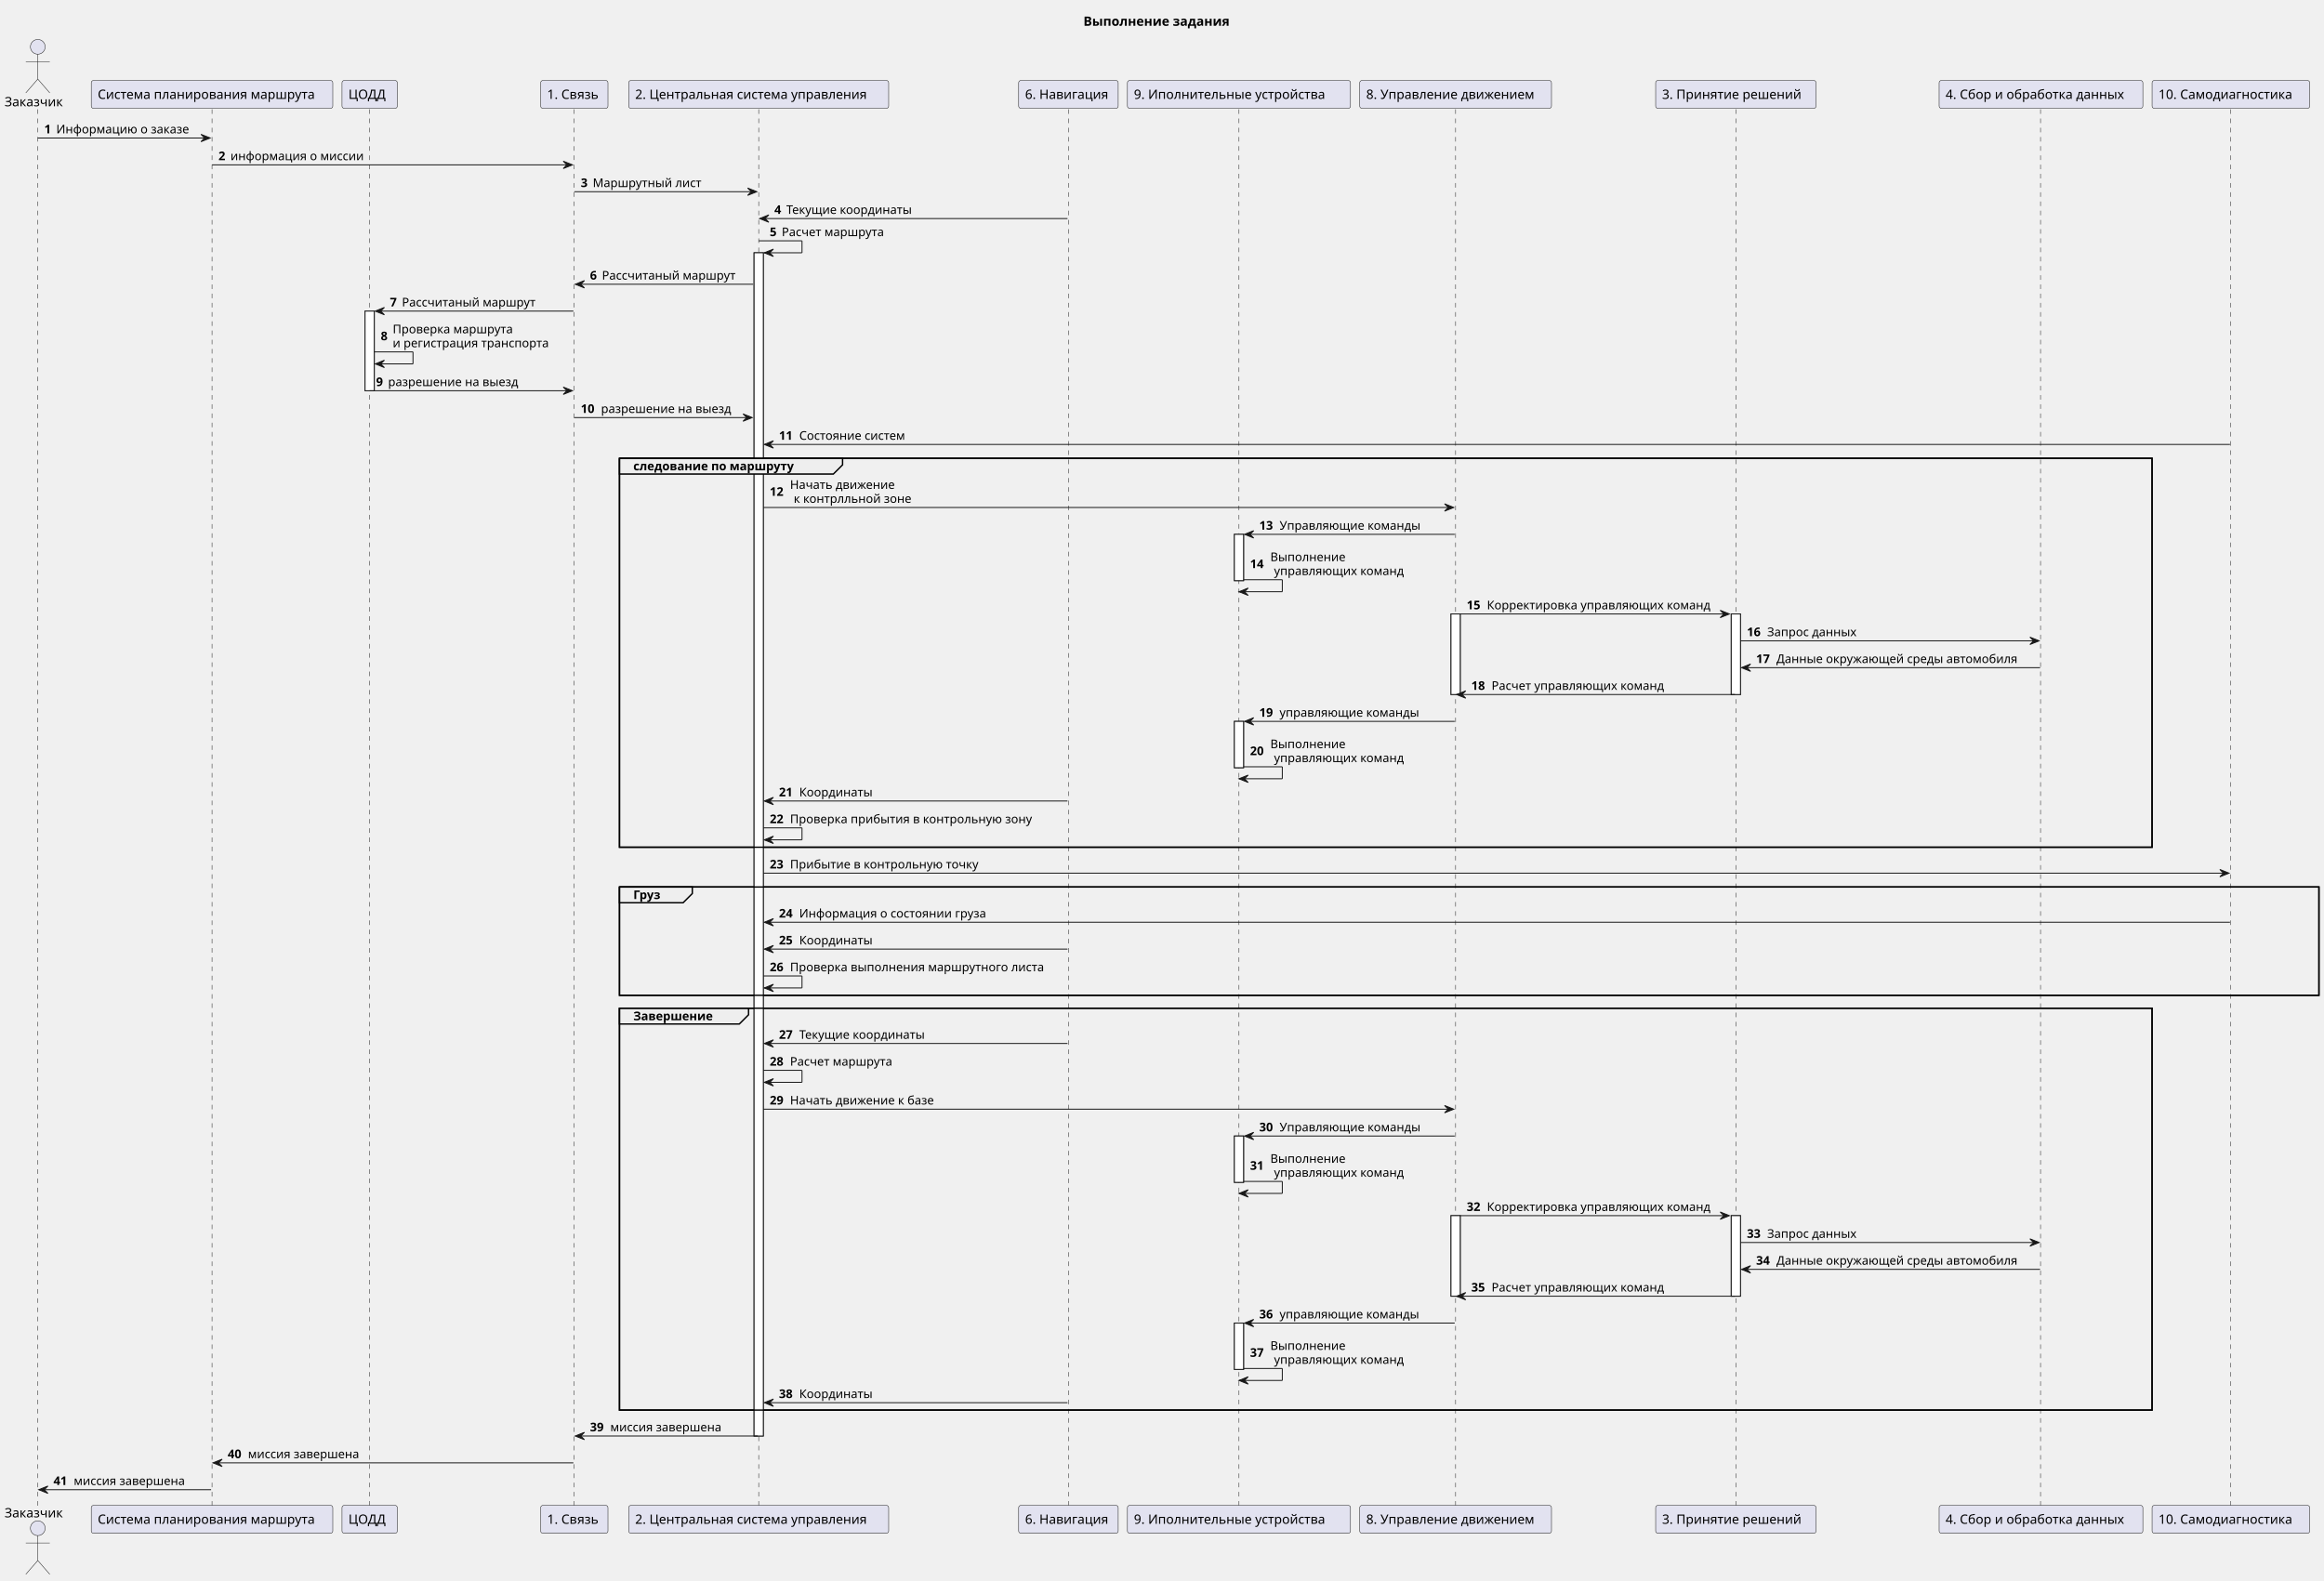
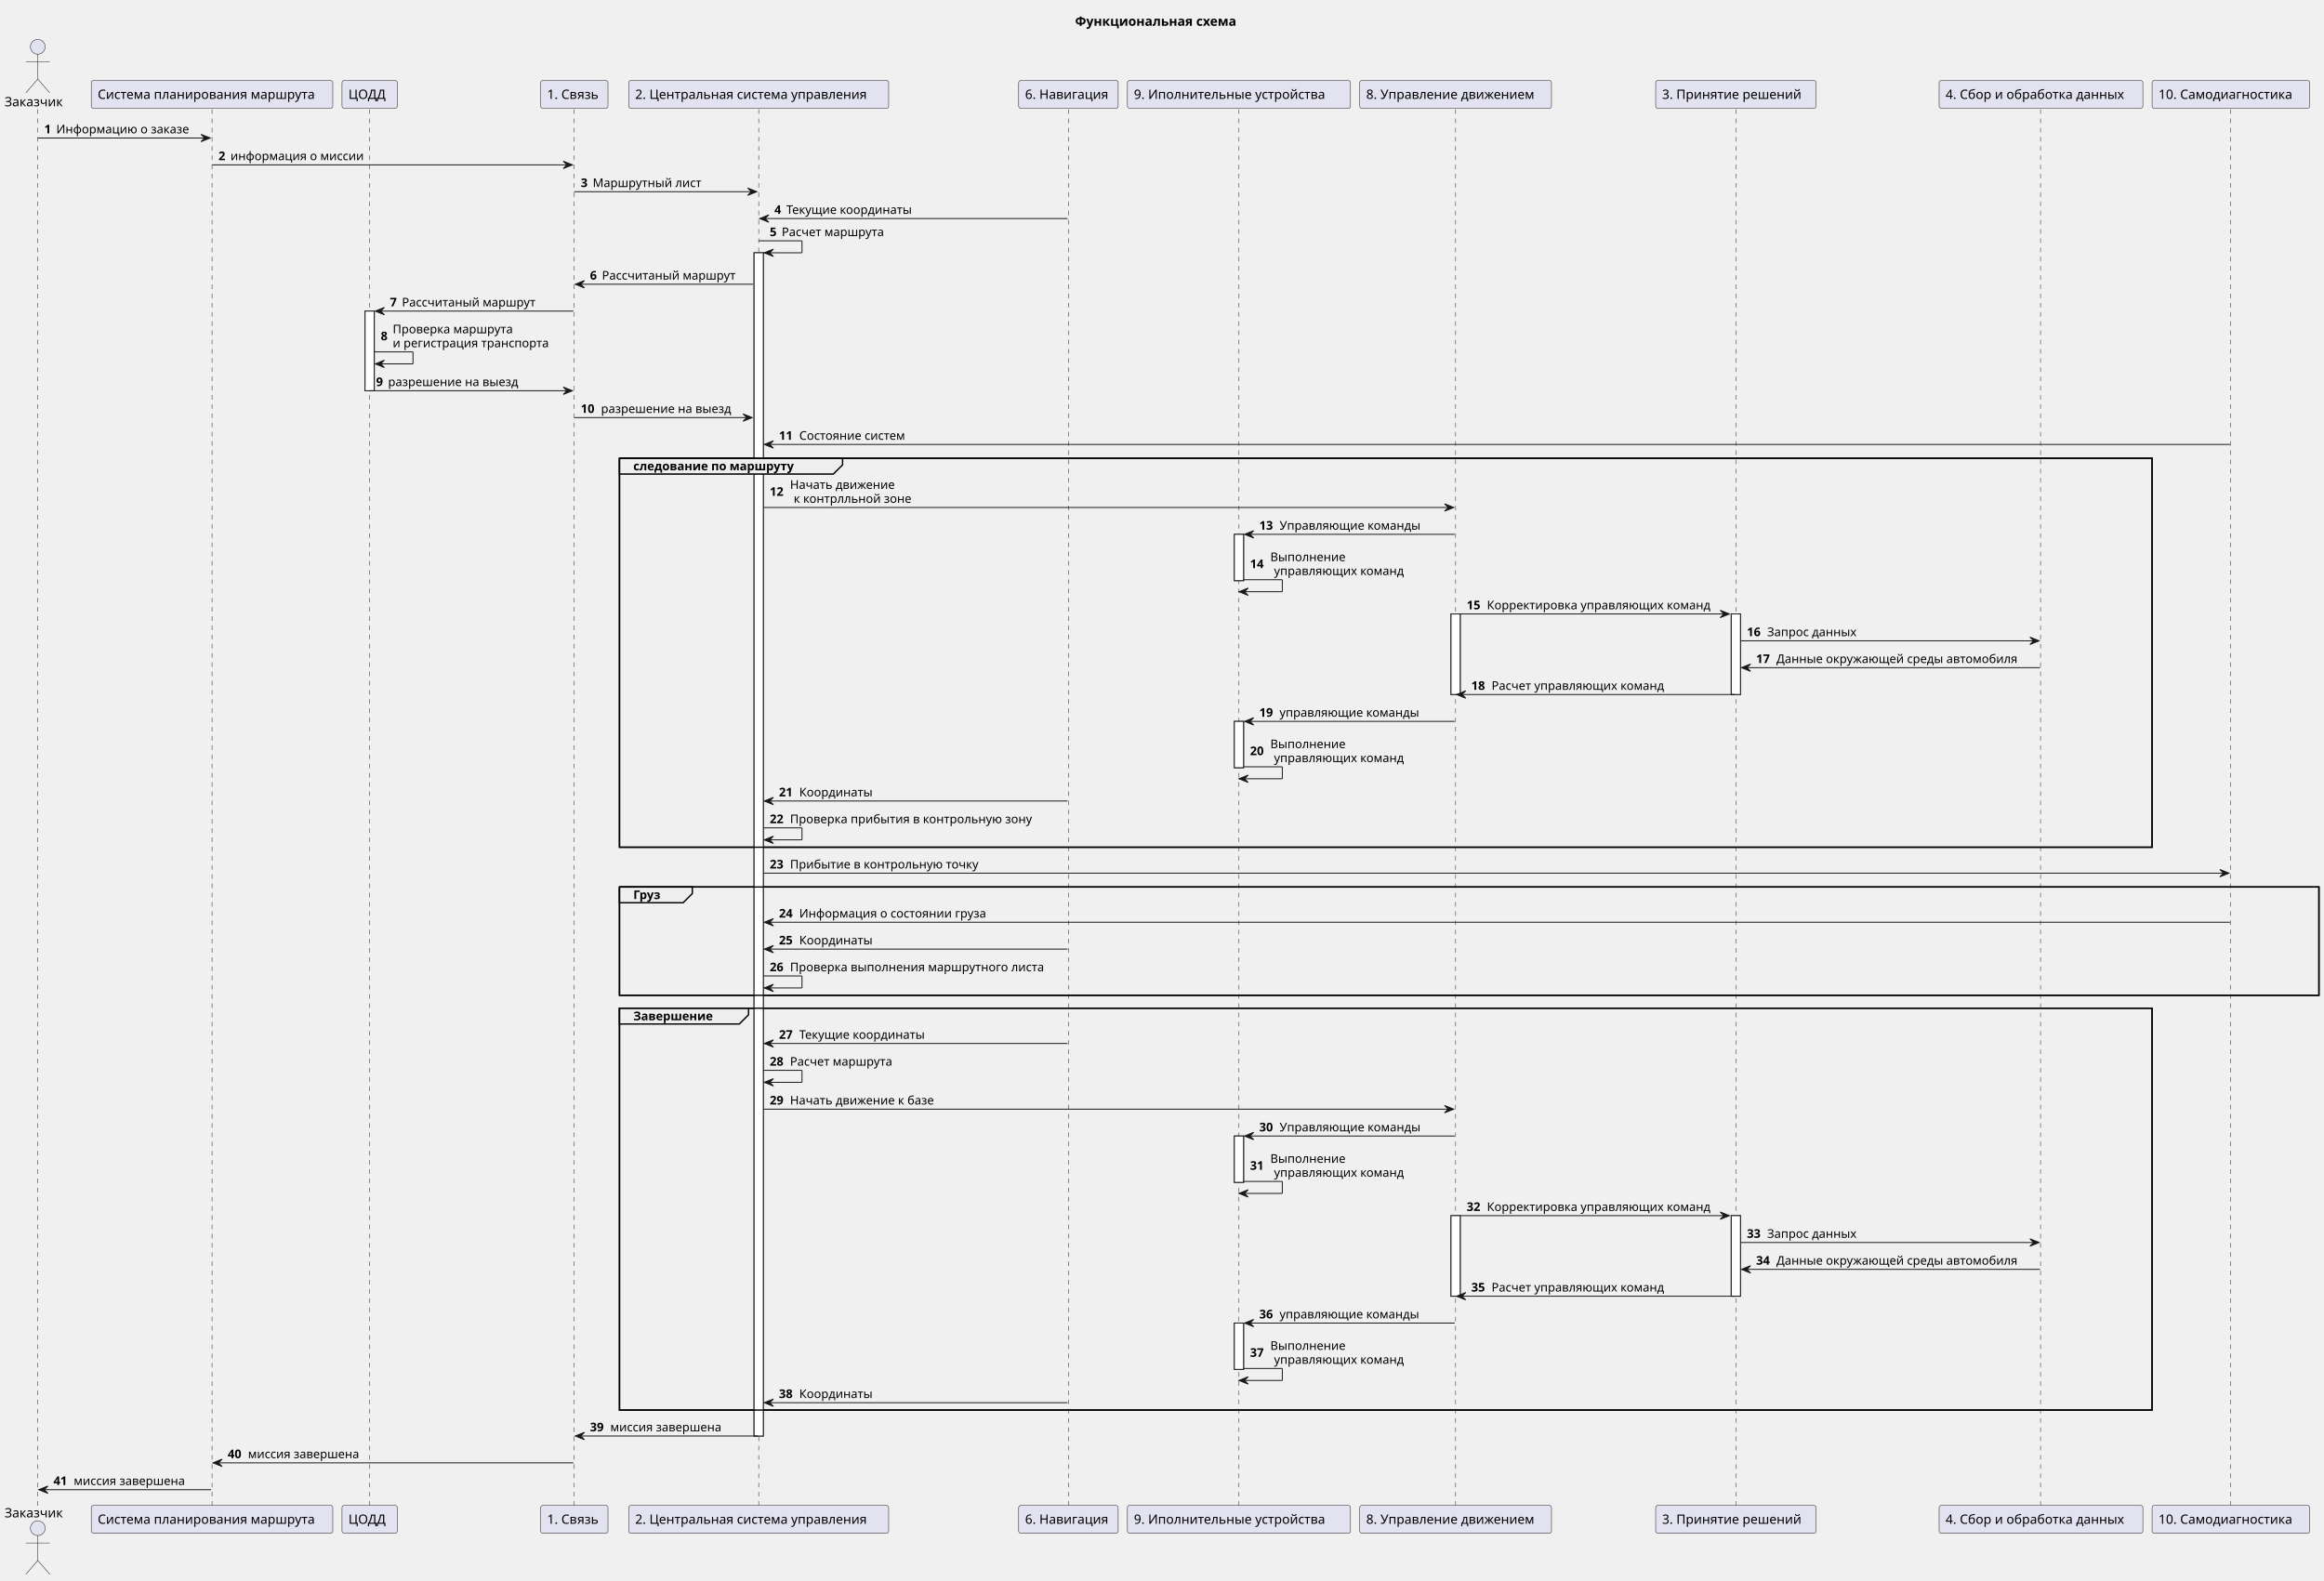
<svg xmlns="http://www.w3.org/2000/svg" contentStyleType="text/css" height="1715px" preserveAspectRatio="none" style="width:2521px;height:1715px;background:#FFFFFF;" version="1.1" viewBox="0 0 2521 1715" width="2521px" zoomAndPan="magnify">
  <defs />
  <g>
-     <text fill="#000000" font-family="sans-serif" font-size="14" font-weight="bold" lengthAdjust="spacing" textLength="174" x="1175.25" y="27.995">Выполнение задания</text>
+     <text fill="#000000" font-family="sans-serif" font-size="14" font-weight="bold" lengthAdjust="spacing" textLength="192" x="1166.25" y="27.995">Функциональная схема</text>
    <rect fill="#FFFFFF" height="86.398" style="stroke:#181818;stroke-width:1.0;" width="10" x="396" y="337.523" />
    <rect fill="#FFFFFF" height="1283.711" style="stroke:#181818;stroke-width:1.0;" width="10" x="818" y="274.258" />
    <rect fill="#FFFFFF" height="50.266" style="stroke:#181818;stroke-width:1.0;" width="10" x="1339" y="579.719" />
    <rect fill="#FFFFFF" height="50.266" style="stroke:#181818;stroke-width:1.0;" width="10" x="1339" y="782.648" />
    <rect fill="#FFFFFF" height="50.266" style="stroke:#181818;stroke-width:1.0;" width="10" x="1339" y="1232.508" />
    <rect fill="#FFFFFF" height="50.266" style="stroke:#181818;stroke-width:1.0;" width="10" x="1339" y="1435.438" />
    <rect fill="#FFFFFF" height="87.398" style="stroke:#181818;stroke-width:1.0;" width="10" x="1574" y="666.117" />
    <rect fill="#FFFFFF" height="87.398" style="stroke:#181818;stroke-width:1.0;" width="10" x="1574" y="1318.906" />
    <rect fill="#FFFFFF" height="87.398" style="stroke:#181818;stroke-width:1.0;" width="10" x="1878" y="666.117" />
    <rect fill="#FFFFFF" height="87.398" style="stroke:#181818;stroke-width:1.0;" width="10" x="1878" y="1318.906" />
    <rect fill="none" height="421.992" style="stroke:#000000;stroke-width:1.5;" width="1662.5" x="672" y="497.188" />
    <rect fill="none" height="117.531" style="stroke:#000000;stroke-width:1.5;" width="1843.5" x="672" y="962.312" />
    <rect fill="none" height="435.992" style="stroke:#000000;stroke-width:1.5;" width="1662.5" x="672" y="1093.844" />
    <line style="stroke:#181818;stroke-width:0.5;stroke-dasharray:5.0,5.0;" x1="41" x2="41" y1="118.594" y2="1634.234" />
    <line style="stroke:#181818;stroke-width:0.5;stroke-dasharray:5.0,5.0;" x1="230" x2="230" y1="118.594" y2="1634.234" />
    <line style="stroke:#181818;stroke-width:0.5;stroke-dasharray:5.0,5.0;" x1="401" x2="401" y1="118.594" y2="1634.234" />
    <line style="stroke:#181818;stroke-width:0.5;stroke-dasharray:5.0,5.0;" x1="622.5" x2="622.5" y1="118.594" y2="1634.234" />
    <line style="stroke:#181818;stroke-width:0.5;stroke-dasharray:5.0,5.0;" x1="823" x2="823" y1="118.594" y2="1634.234" />
    <line style="stroke:#181818;stroke-width:0.5;stroke-dasharray:5.0,5.0;" x1="1159" x2="1159" y1="118.594" y2="1634.234" />
    <line style="stroke:#181818;stroke-width:0.5;stroke-dasharray:5.0,5.0;" x1="1344" x2="1344" y1="118.594" y2="1634.234" />
    <line style="stroke:#181818;stroke-width:0.5;stroke-dasharray:5.0,5.0;" x1="1579" x2="1579" y1="118.594" y2="1634.234" />
    <line style="stroke:#181818;stroke-width:0.5;stroke-dasharray:5.0,5.0;" x1="1883" x2="1883" y1="118.594" y2="1634.234" />
    <line style="stroke:#181818;stroke-width:0.5;stroke-dasharray:5.0,5.0;" x1="2213.5" x2="2213.5" y1="118.594" y2="1634.234" />
    <line style="stroke:#181818;stroke-width:0.5;stroke-dasharray:5.0,5.0;" x1="2419.5" x2="2419.5" y1="118.594" y2="1634.234" />
    <text fill="#000000" font-family="sans-serif" font-size="14" lengthAdjust="spacing" textLength="66" x="5" y="115.292">Заказчик</text>
    <ellipse cx="41" cy="50.797" fill="#E2E2F0" rx="8" ry="8" style="stroke:#181818;stroke-width:0.5;" />
    <path d="M41,58.797 L41,85.797 M28,66.797 L54,66.797 M41,85.797 L28,100.797 M41,85.797 L54,100.797 " fill="none" style="stroke:#181818;stroke-width:0.5;" />
    <text fill="#000000" font-family="sans-serif" font-size="14" lengthAdjust="spacing" textLength="66" x="5" y="1646.229">Заказчик</text>
    <ellipse cx="41" cy="1658.031" fill="#E2E2F0" rx="8" ry="8" style="stroke:#181818;stroke-width:0.5;" />
    <path d="M41,1666.031 L41,1693.031 M28,1674.031 L54,1674.031 M41,1693.031 L28,1708.031 M41,1693.031 L54,1708.031 " fill="none" style="stroke:#181818;stroke-width:0.5;" />
    <rect fill="#E2E2F0" height="30.297" rx="2.5" ry="2.5" style="stroke:#181818;stroke-width:0.5;" width="262" x="99" y="87.297" />
    <text fill="#000000" font-family="sans-serif" font-size="14" lengthAdjust="spacing" textLength="248" x="106" y="107.292">Система планирования маршрута</text>
    <rect fill="#E2E2F0" height="30.297" rx="2.5" ry="2.5" style="stroke:#181818;stroke-width:0.5;" width="262" x="99" y="1633.234" />
    <text fill="#000000" font-family="sans-serif" font-size="14" lengthAdjust="spacing" textLength="248" x="106" y="1653.229">Система планирования маршрута</text>
    <rect fill="#E2E2F0" height="30.297" rx="2.5" ry="2.5" style="stroke:#181818;stroke-width:0.5;" width="60" x="371" y="87.297" />
    <text fill="#000000" font-family="sans-serif" font-size="14" lengthAdjust="spacing" textLength="46" x="378" y="107.292">ЦОДД</text>
    <rect fill="#E2E2F0" height="30.297" rx="2.5" ry="2.5" style="stroke:#181818;stroke-width:0.5;" width="60" x="371" y="1633.234" />
    <text fill="#000000" font-family="sans-serif" font-size="14" lengthAdjust="spacing" textLength="46" x="378" y="1653.229">ЦОДД</text>
    <rect fill="#E2E2F0" height="30.297" rx="2.5" ry="2.5" style="stroke:#181818;stroke-width:0.5;" width="73" x="586.5" y="87.297" />
    <text fill="#000000" font-family="sans-serif" font-size="14" lengthAdjust="spacing" textLength="59" x="593.5" y="107.292">1. Связь</text>
    <rect fill="#E2E2F0" height="30.297" rx="2.5" ry="2.5" style="stroke:#181818;stroke-width:0.5;" width="73" x="586.5" y="1633.234" />
    <text fill="#000000" font-family="sans-serif" font-size="14" lengthAdjust="spacing" textLength="59" x="593.5" y="1653.229">1. Связь</text>
    <rect fill="#E2E2F0" height="30.297" rx="2.5" ry="2.5" style="stroke:#181818;stroke-width:0.5;" width="282" x="682" y="87.297" />
    <text fill="#000000" font-family="sans-serif" font-size="14" lengthAdjust="spacing" textLength="268" x="689" y="107.292">2. Центральная система управления</text>
    <rect fill="#E2E2F0" height="30.297" rx="2.5" ry="2.5" style="stroke:#181818;stroke-width:0.5;" width="282" x="682" y="1633.234" />
    <text fill="#000000" font-family="sans-serif" font-size="14" lengthAdjust="spacing" textLength="268" x="689" y="1653.229">2. Центральная система управления</text>
    <rect fill="#E2E2F0" height="30.297" rx="2.5" ry="2.5" style="stroke:#181818;stroke-width:0.5;" width="108" x="1105" y="87.297" />
    <text fill="#000000" font-family="sans-serif" font-size="14" lengthAdjust="spacing" textLength="94" x="1112" y="107.292">6. Навигация</text>
    <rect fill="#E2E2F0" height="30.297" rx="2.5" ry="2.5" style="stroke:#181818;stroke-width:0.5;" width="108" x="1105" y="1633.234" />
    <text fill="#000000" font-family="sans-serif" font-size="14" lengthAdjust="spacing" textLength="94" x="1112" y="1653.229">6. Навигация</text>
    <rect fill="#E2E2F0" height="30.297" rx="2.5" ry="2.5" style="stroke:#181818;stroke-width:0.5;" width="242" x="1223" y="87.297" />
    <text fill="#000000" font-family="sans-serif" font-size="14" lengthAdjust="spacing" textLength="224" x="1230" y="107.292">9. Иполнительные устройства</text>
    <rect fill="#E2E2F0" height="30.297" rx="2.5" ry="2.5" style="stroke:#181818;stroke-width:0.5;" width="242" x="1223" y="1633.234" />
    <text fill="#000000" font-family="sans-serif" font-size="14" lengthAdjust="spacing" textLength="224" x="1230" y="1653.229">9. Иполнительные устройства</text>
    <rect fill="#E2E2F0" height="30.297" rx="2.5" ry="2.5" style="stroke:#181818;stroke-width:0.5;" width="208" x="1475" y="87.297" />
    <text fill="#000000" font-family="sans-serif" font-size="14" lengthAdjust="spacing" textLength="194" x="1482" y="107.292">8. Управление движением</text>
    <rect fill="#E2E2F0" height="30.297" rx="2.5" ry="2.5" style="stroke:#181818;stroke-width:0.5;" width="208" x="1475" y="1633.234" />
    <text fill="#000000" font-family="sans-serif" font-size="14" lengthAdjust="spacing" textLength="194" x="1482" y="1653.229">8. Управление движением</text>
    <rect fill="#E2E2F0" height="30.297" rx="2.5" ry="2.5" style="stroke:#181818;stroke-width:0.5;" width="174" x="1796" y="87.297" />
    <text fill="#000000" font-family="sans-serif" font-size="14" lengthAdjust="spacing" textLength="160" x="1803" y="107.292">3. Принятие решений</text>
    <rect fill="#E2E2F0" height="30.297" rx="2.5" ry="2.5" style="stroke:#181818;stroke-width:0.5;" width="174" x="1796" y="1633.234" />
    <text fill="#000000" font-family="sans-serif" font-size="14" lengthAdjust="spacing" textLength="160" x="1803" y="1653.229">3. Принятие решений</text>
    <rect fill="#E2E2F0" height="30.297" rx="2.5" ry="2.5" style="stroke:#181818;stroke-width:0.5;" width="221" x="2103.5" y="87.297" />
    <text fill="#000000" font-family="sans-serif" font-size="14" lengthAdjust="spacing" textLength="207" x="2110.5" y="107.292">4. Сбор и обработка данных</text>
    <rect fill="#E2E2F0" height="30.297" rx="2.5" ry="2.5" style="stroke:#181818;stroke-width:0.5;" width="221" x="2103.5" y="1633.234" />
    <text fill="#000000" font-family="sans-serif" font-size="14" lengthAdjust="spacing" textLength="207" x="2110.5" y="1653.229">4. Сбор и обработка данных</text>
    <rect fill="#E2E2F0" height="30.297" rx="2.5" ry="2.5" style="stroke:#181818;stroke-width:0.5;" width="171" x="2334.5" y="87.297" />
    <text fill="#000000" font-family="sans-serif" font-size="14" lengthAdjust="spacing" textLength="157" x="2341.5" y="107.292">10. Самодиагностика</text>
    <rect fill="#E2E2F0" height="30.297" rx="2.5" ry="2.5" style="stroke:#181818;stroke-width:0.5;" width="171" x="2334.5" y="1633.234" />
    <text fill="#000000" font-family="sans-serif" font-size="14" lengthAdjust="spacing" textLength="157" x="2341.5" y="1653.229">10. Самодиагностика</text>
    <rect fill="#FFFFFF" height="86.398" style="stroke:#181818;stroke-width:1.0;" width="10" x="396" y="337.523" />
    <rect fill="#FFFFFF" height="1283.711" style="stroke:#181818;stroke-width:1.0;" width="10" x="818" y="274.258" />
    <rect fill="#FFFFFF" height="50.266" style="stroke:#181818;stroke-width:1.0;" width="10" x="1339" y="579.719" />
    <rect fill="#FFFFFF" height="50.266" style="stroke:#181818;stroke-width:1.0;" width="10" x="1339" y="782.648" />
    <rect fill="#FFFFFF" height="50.266" style="stroke:#181818;stroke-width:1.0;" width="10" x="1339" y="1232.508" />
    <rect fill="#FFFFFF" height="50.266" style="stroke:#181818;stroke-width:1.0;" width="10" x="1339" y="1435.438" />
    <rect fill="#FFFFFF" height="87.398" style="stroke:#181818;stroke-width:1.0;" width="10" x="1574" y="666.117" />
    <rect fill="#FFFFFF" height="87.398" style="stroke:#181818;stroke-width:1.0;" width="10" x="1574" y="1318.906" />
    <rect fill="#FFFFFF" height="87.398" style="stroke:#181818;stroke-width:1.0;" width="10" x="1878" y="666.117" />
    <rect fill="#FFFFFF" height="87.398" style="stroke:#181818;stroke-width:1.0;" width="10" x="1878" y="1318.906" />
    <polygon fill="#181818" points="218,145.727,228,149.727,218,153.727,222,149.727" style="stroke:#181818;stroke-width:1.0;" />
    <line style="stroke:#181818;stroke-width:1.0;" x1="41" x2="224" y1="149.727" y2="149.727" />
    <text fill="#000000" font-family="sans-serif" font-size="13" font-weight="bold" lengthAdjust="spacing" textLength="9" x="48" y="144.661">1</text>
    <text fill="#000000" font-family="sans-serif" font-size="13" lengthAdjust="spacing" textLength="152" x="61" y="144.661">Информацию о заказе</text>
    <polygon fill="#181818" points="611,174.859,621,178.859,611,182.859,615,178.859" style="stroke:#181818;stroke-width:1.0;" />
    <line style="stroke:#181818;stroke-width:1.0;" x1="230" x2="617" y1="178.859" y2="178.859" />
    <text fill="#000000" font-family="sans-serif" font-size="13" font-weight="bold" lengthAdjust="spacing" textLength="9" x="237" y="173.793">2</text>
    <text fill="#000000" font-family="sans-serif" font-size="13" lengthAdjust="spacing" textLength="148" x="250" y="173.793">информация о миссии</text>
    <polygon fill="#181818" points="811,203.992,821,207.992,811,211.992,815,207.992" style="stroke:#181818;stroke-width:1.0;" />
    <line style="stroke:#181818;stroke-width:1.0;" x1="623" x2="817" y1="207.992" y2="207.992" />
    <text fill="#000000" font-family="sans-serif" font-size="13" font-weight="bold" lengthAdjust="spacing" textLength="9" x="630" y="202.926">3</text>
    <text fill="#000000" font-family="sans-serif" font-size="13" lengthAdjust="spacing" textLength="124" x="643" y="202.926">Маршрутный лист</text>
    <polygon fill="#181818" points="834,233.125,824,237.125,834,241.125,830,237.125" style="stroke:#181818;stroke-width:1.0;" />
    <line style="stroke:#181818;stroke-width:1.0;" x1="828" x2="1158" y1="237.125" y2="237.125" />
    <text fill="#000000" font-family="sans-serif" font-size="13" font-weight="bold" lengthAdjust="spacing" textLength="9" x="840" y="232.059">4</text>
    <text fill="#000000" font-family="sans-serif" font-size="13" lengthAdjust="spacing" textLength="147" x="853" y="232.059">Текущие координаты</text>
    <line style="stroke:#181818;stroke-width:1.0;" x1="823" x2="870" y1="261.258" y2="261.258" />
    <line style="stroke:#181818;stroke-width:1.0;" x1="870" x2="870" y1="261.258" y2="274.258" />
    <line style="stroke:#181818;stroke-width:1.0;" x1="829" x2="870" y1="274.258" y2="274.258" />
    <polygon fill="#181818" points="839,270.258,829,274.258,839,278.258,835,274.258" style="stroke:#181818;stroke-width:1.0;" />
    <text fill="#000000" font-family="sans-serif" font-size="13" font-weight="bold" lengthAdjust="spacing" textLength="9" x="835" y="256.192">5</text>
    <text fill="#000000" font-family="sans-serif" font-size="13" lengthAdjust="spacing" textLength="120" x="848" y="256.192">Расчет маршрута</text>
    <polygon fill="#181818" points="634,304.391,624,308.391,634,312.391,630,308.391" style="stroke:#181818;stroke-width:1.0;" />
    <line style="stroke:#181818;stroke-width:1.0;" x1="628" x2="817" y1="308.391" y2="308.391" />
    <text fill="#000000" font-family="sans-serif" font-size="13" font-weight="bold" lengthAdjust="spacing" textLength="9" x="640" y="303.325">6</text>
    <text fill="#000000" font-family="sans-serif" font-size="13" lengthAdjust="spacing" textLength="153" x="653" y="303.325">Рассчитаный маршрут</text>
    <polygon fill="#181818" points="417,333.523,407,337.523,417,341.523,413,337.523" style="stroke:#181818;stroke-width:1.0;" />
    <line style="stroke:#181818;stroke-width:1.0;" x1="411" x2="622" y1="337.523" y2="337.523" />
    <text fill="#000000" font-family="sans-serif" font-size="13" font-weight="bold" lengthAdjust="spacing" textLength="9" x="423" y="332.457">7</text>
    <text fill="#000000" font-family="sans-serif" font-size="13" lengthAdjust="spacing" textLength="153" x="436" y="332.457">Рассчитаный маршрут</text>
    <line style="stroke:#181818;stroke-width:1.0;" x1="406" x2="448" y1="381.789" y2="381.789" />
    <line style="stroke:#181818;stroke-width:1.0;" x1="448" x2="448" y1="381.789" y2="394.789" />
    <line style="stroke:#181818;stroke-width:1.0;" x1="407" x2="448" y1="394.789" y2="394.789" />
    <polygon fill="#181818" points="417,390.789,407,394.789,417,398.789,413,394.789" style="stroke:#181818;stroke-width:1.0;" />
    <text fill="#000000" font-family="sans-serif" font-size="13" font-weight="bold" lengthAdjust="spacing" textLength="9" x="413" y="369.157">8</text>
    <text fill="#000000" font-family="sans-serif" font-size="13" lengthAdjust="spacing" textLength="137" x="426" y="361.59">Проверка маршрута</text>
    <text fill="#000000" font-family="sans-serif" font-size="13" lengthAdjust="spacing" textLength="185" x="426" y="376.723">и регистрация транспорта</text>
    <polygon fill="#181818" points="611,419.922,621,423.922,611,427.922,615,423.922" style="stroke:#181818;stroke-width:1.0;" />
    <line style="stroke:#181818;stroke-width:1.0;" x1="401" x2="617" y1="423.922" y2="423.922" />
    <text fill="#000000" font-family="sans-serif" font-size="13" font-weight="bold" lengthAdjust="spacing" textLength="9" x="408" y="418.856">9</text>
    <text fill="#000000" font-family="sans-serif" font-size="13" lengthAdjust="spacing" textLength="149" x="421" y="418.856">разрешение на выезд</text>
    <polygon fill="#181818" points="806,449.055,816,453.055,806,457.055,810,453.055" style="stroke:#181818;stroke-width:1.0;" />
    <line style="stroke:#181818;stroke-width:1.0;" x1="623" x2="812" y1="453.055" y2="453.055" />
    <text fill="#000000" font-family="sans-serif" font-size="13" font-weight="bold" lengthAdjust="spacing" textLength="18" x="630" y="447.989">10</text>
    <text fill="#000000" font-family="sans-serif" font-size="13" lengthAdjust="spacing" textLength="149" x="652" y="447.989">разрешение на выезд</text>
    <polygon fill="#181818" points="839,478.188,829,482.188,839,486.188,835,482.188" style="stroke:#181818;stroke-width:1.0;" />
    <line style="stroke:#181818;stroke-width:1.0;" x1="833" x2="2419" y1="482.188" y2="482.188" />
    <text fill="#000000" font-family="sans-serif" font-size="13" font-weight="bold" lengthAdjust="spacing" textLength="18" x="845" y="477.122">11</text>
    <text fill="#000000" font-family="sans-serif" font-size="13" lengthAdjust="spacing" textLength="125" x="867" y="477.122">Состояние систем</text>
    <path d="M672,497.188 L914,497.188 L914,504.32 L904,514.32 L672,514.32 L672,497.188 " fill="#EEEEEE" style="stroke:#000000;stroke-width:1.5;" />
    <rect fill="none" height="421.992" style="stroke:#000000;stroke-width:1.5;" width="1662.5" x="672" y="497.188" />
    <text fill="#000000" font-family="sans-serif" font-size="13" font-weight="bold" lengthAdjust="spacing" textLength="197" x="687" y="510.254">следование по маршруту</text>
    <polygon fill="#181818" points="1567,546.586,1577,550.586,1567,554.586,1571,550.586" style="stroke:#181818;stroke-width:1.0;" />
    <line style="stroke:#181818;stroke-width:1.0;" x1="828" x2="1573" y1="550.586" y2="550.586" />
    <text fill="#000000" font-family="sans-serif" font-size="13" font-weight="bold" lengthAdjust="spacing" textLength="18" x="835" y="537.954">12</text>
    <text fill="#000000" font-family="sans-serif" font-size="13" lengthAdjust="spacing" textLength="125" x="857" y="530.387">Начать движение</text>
    <text fill="#000000" font-family="sans-serif" font-size="13" lengthAdjust="spacing" textLength="136" x="861" y="545.52">к контрлльной зоне</text>
    <polygon fill="#181818" points="1360,575.719,1350,579.719,1360,583.719,1356,579.719" style="stroke:#181818;stroke-width:1.0;" />
    <line style="stroke:#181818;stroke-width:1.0;" x1="1354" x2="1578" y1="579.719" y2="579.719" />
    <text fill="#000000" font-family="sans-serif" font-size="13" font-weight="bold" lengthAdjust="spacing" textLength="18" x="1366" y="574.653">13</text>
    <text fill="#000000" font-family="sans-serif" font-size="13" lengthAdjust="spacing" textLength="159" x="1388" y="574.653">Управляющие команды</text>
    <line style="stroke:#181818;stroke-width:1.0;" x1="1349" x2="1391" y1="628.984" y2="628.984" />
    <line style="stroke:#181818;stroke-width:1.0;" x1="1391" x2="1391" y1="628.984" y2="641.984" />
    <line style="stroke:#181818;stroke-width:1.0;" x1="1344" x2="1391" y1="641.984" y2="641.984" />
    <polygon fill="#181818" points="1354,637.984,1344,641.984,1354,645.984,1350,641.984" style="stroke:#181818;stroke-width:1.0;" />
    <text fill="#000000" font-family="sans-serif" font-size="13" font-weight="bold" lengthAdjust="spacing" textLength="18" x="1356" y="616.352">14</text>
    <text fill="#000000" font-family="sans-serif" font-size="13" lengthAdjust="spacing" textLength="83" x="1378" y="608.786">Выполнение</text>
    <text fill="#000000" font-family="sans-serif" font-size="13" lengthAdjust="spacing" textLength="148" x="1382" y="623.918">управляющих команд</text>
    <polygon fill="#181818" points="1866,662.117,1876,666.117,1866,670.117,1870,666.117" style="stroke:#181818;stroke-width:1.0;" />
    <line style="stroke:#181818;stroke-width:1.0;" x1="1584" x2="1872" y1="666.117" y2="666.117" />
    <text fill="#000000" font-family="sans-serif" font-size="13" font-weight="bold" lengthAdjust="spacing" textLength="18" x="1591" y="661.051">15</text>
    <text fill="#000000" font-family="sans-serif" font-size="13" lengthAdjust="spacing" textLength="258" x="1613" y="661.051">Корректировка управляющих команд</text>
    <polygon fill="#181818" points="2202,691.25,2212,695.25,2202,699.25,2206,695.25" style="stroke:#181818;stroke-width:1.0;" />
    <line style="stroke:#181818;stroke-width:1.0;" x1="1888" x2="2208" y1="695.25" y2="695.25" />
    <text fill="#000000" font-family="sans-serif" font-size="13" font-weight="bold" lengthAdjust="spacing" textLength="18" x="1895" y="690.184">16</text>
    <text fill="#000000" font-family="sans-serif" font-size="13" lengthAdjust="spacing" textLength="103" x="1917" y="690.184">Запрос данных</text>
    <polygon fill="#181818" points="1899,720.383,1889,724.383,1899,728.383,1895,724.383" style="stroke:#181818;stroke-width:1.0;" />
    <line style="stroke:#181818;stroke-width:1.0;" x1="1893" x2="2213" y1="724.383" y2="724.383" />
    <text fill="#000000" font-family="sans-serif" font-size="13" font-weight="bold" lengthAdjust="spacing" textLength="18" x="1905" y="719.317">17</text>
    <text fill="#000000" font-family="sans-serif" font-size="13" lengthAdjust="spacing" textLength="280" x="1927" y="719.317">Данные окружающей среды автомобиля</text>
    <polygon fill="#181818" points="1590,749.516,1580,753.516,1590,757.516,1586,753.516" style="stroke:#181818;stroke-width:1.0;" />
    <line style="stroke:#181818;stroke-width:1.0;" x1="1584" x2="1882" y1="753.516" y2="753.516" />
    <text fill="#000000" font-family="sans-serif" font-size="13" font-weight="bold" lengthAdjust="spacing" textLength="18" x="1596" y="748.45">18</text>
    <text fill="#000000" font-family="sans-serif" font-size="13" lengthAdjust="spacing" textLength="200" x="1618" y="748.45">Расчет управляющих команд</text>
    <polygon fill="#181818" points="1360,778.648,1350,782.648,1360,786.648,1356,782.648" style="stroke:#181818;stroke-width:1.0;" />
    <line style="stroke:#181818;stroke-width:1.0;" x1="1354" x2="1578" y1="782.648" y2="782.648" />
    <text fill="#000000" font-family="sans-serif" font-size="13" font-weight="bold" lengthAdjust="spacing" textLength="18" x="1366" y="777.582">19</text>
    <text fill="#000000" font-family="sans-serif" font-size="13" lengthAdjust="spacing" textLength="159" x="1388" y="777.582">управляющие команды</text>
    <line style="stroke:#181818;stroke-width:1.0;" x1="1349" x2="1391" y1="831.914" y2="831.914" />
    <line style="stroke:#181818;stroke-width:1.0;" x1="1391" x2="1391" y1="831.914" y2="844.914" />
    <line style="stroke:#181818;stroke-width:1.0;" x1="1344" x2="1391" y1="844.914" y2="844.914" />
    <polygon fill="#181818" points="1354,840.914,1344,844.914,1354,848.914,1350,844.914" style="stroke:#181818;stroke-width:1.0;" />
    <text fill="#000000" font-family="sans-serif" font-size="13" font-weight="bold" lengthAdjust="spacing" textLength="18" x="1356" y="819.282">20</text>
    <text fill="#000000" font-family="sans-serif" font-size="13" lengthAdjust="spacing" textLength="83" x="1378" y="811.715">Выполнение</text>
    <text fill="#000000" font-family="sans-serif" font-size="13" lengthAdjust="spacing" textLength="148" x="1382" y="826.848">управляющих команд</text>
    <polygon fill="#181818" points="839,865.047,829,869.047,839,873.047,835,869.047" style="stroke:#181818;stroke-width:1.0;" />
    <line style="stroke:#181818;stroke-width:1.0;" x1="833" x2="1158" y1="869.047" y2="869.047" />
    <text fill="#000000" font-family="sans-serif" font-size="13" font-weight="bold" lengthAdjust="spacing" textLength="18" x="845" y="863.981">21</text>
    <text fill="#000000" font-family="sans-serif" font-size="13" lengthAdjust="spacing" textLength="86" x="867" y="863.981">Координаты</text>
    <line style="stroke:#181818;stroke-width:1.0;" x1="828" x2="870" y1="898.18" y2="898.18" />
    <line style="stroke:#181818;stroke-width:1.0;" x1="870" x2="870" y1="898.18" y2="911.18" />
    <line style="stroke:#181818;stroke-width:1.0;" x1="829" x2="870" y1="911.18" y2="911.18" />
    <polygon fill="#181818" points="839,907.18,829,911.18,839,915.18,835,911.18" style="stroke:#181818;stroke-width:1.0;" />
    <text fill="#000000" font-family="sans-serif" font-size="13" font-weight="bold" lengthAdjust="spacing" textLength="18" x="835" y="893.114">22</text>
    <text fill="#000000" font-family="sans-serif" font-size="13" lengthAdjust="spacing" textLength="277" x="857" y="893.114">Проверка прибытия в контрольную зону</text>
    <polygon fill="#181818" points="2408,943.312,2418,947.312,2408,951.312,2412,947.312" style="stroke:#181818;stroke-width:1.0;" />
    <line style="stroke:#181818;stroke-width:1.0;" x1="828" x2="2414" y1="947.312" y2="947.312" />
    <text fill="#000000" font-family="sans-serif" font-size="13" font-weight="bold" lengthAdjust="spacing" textLength="18" x="835" y="942.247">23</text>
    <text fill="#000000" font-family="sans-serif" font-size="13" lengthAdjust="spacing" textLength="219" x="857" y="942.247">Прибытие в контрольную точку</text>
    <path d="M672,962.312 L751,962.312 L751,969.445 L741,979.445 L672,979.445 L672,962.312 " fill="#EEEEEE" style="stroke:#000000;stroke-width:1.5;" />
    <rect fill="none" height="117.531" style="stroke:#000000;stroke-width:1.5;" width="1843.5" x="672" y="962.312" />
    <text fill="#000000" font-family="sans-serif" font-size="13" font-weight="bold" lengthAdjust="spacing" textLength="34" x="687" y="975.379">Груз</text>
    <polygon fill="#181818" points="839,996.578,829,1000.578,839,1004.578,835,1000.578" style="stroke:#181818;stroke-width:1.0;" />
    <line style="stroke:#181818;stroke-width:1.0;" x1="833" x2="2419" y1="1000.578" y2="1000.578" />
    <text fill="#000000" font-family="sans-serif" font-size="13" font-weight="bold" lengthAdjust="spacing" textLength="18" x="845" y="995.512">24</text>
    <text fill="#000000" font-family="sans-serif" font-size="13" lengthAdjust="spacing" textLength="215" x="867" y="995.512">Информация о состоянии груза</text>
    <polygon fill="#181818" points="839,1025.711,829,1029.711,839,1033.711,835,1029.711" style="stroke:#181818;stroke-width:1.0;" />
    <line style="stroke:#181818;stroke-width:1.0;" x1="833" x2="1158" y1="1029.711" y2="1029.711" />
    <text fill="#000000" font-family="sans-serif" font-size="13" font-weight="bold" lengthAdjust="spacing" textLength="18" x="845" y="1024.645">25</text>
    <text fill="#000000" font-family="sans-serif" font-size="13" lengthAdjust="spacing" textLength="86" x="867" y="1024.645">Координаты</text>
    <line style="stroke:#181818;stroke-width:1.0;" x1="828" x2="870" y1="1058.844" y2="1058.844" />
    <line style="stroke:#181818;stroke-width:1.0;" x1="870" x2="870" y1="1058.844" y2="1071.844" />
    <line style="stroke:#181818;stroke-width:1.0;" x1="829" x2="870" y1="1071.844" y2="1071.844" />
    <polygon fill="#181818" points="839,1067.844,829,1071.844,839,1075.844,835,1071.844" style="stroke:#181818;stroke-width:1.0;" />
    <text fill="#000000" font-family="sans-serif" font-size="13" font-weight="bold" lengthAdjust="spacing" textLength="18" x="835" y="1053.778">26</text>
    <text fill="#000000" font-family="sans-serif" font-size="13" lengthAdjust="spacing" textLength="290" x="857" y="1053.778">Проверка выполнения маршрутного листа</text>
    <path d="M672,1093.844 L812,1093.844 L812,1100.977 L802,1110.977 L672,1110.977 L672,1093.844 " fill="#EEEEEE" style="stroke:#000000;stroke-width:1.5;" />
    <rect fill="none" height="435.992" style="stroke:#000000;stroke-width:1.5;" width="1662.5" x="672" y="1093.844" />
    <text fill="#000000" font-family="sans-serif" font-size="13" font-weight="bold" lengthAdjust="spacing" textLength="95" x="687" y="1106.911">Завершение</text>
    <polygon fill="#181818" points="839,1128.109,829,1132.109,839,1136.109,835,1132.109" style="stroke:#181818;stroke-width:1.0;" />
    <line style="stroke:#181818;stroke-width:1.0;" x1="833" x2="1158" y1="1132.109" y2="1132.109" />
    <text fill="#000000" font-family="sans-serif" font-size="13" font-weight="bold" lengthAdjust="spacing" textLength="18" x="845" y="1127.043">27</text>
    <text fill="#000000" font-family="sans-serif" font-size="13" lengthAdjust="spacing" textLength="147" x="867" y="1127.043">Текущие координаты</text>
    <line style="stroke:#181818;stroke-width:1.0;" x1="828" x2="870" y1="1161.242" y2="1161.242" />
    <line style="stroke:#181818;stroke-width:1.0;" x1="870" x2="870" y1="1161.242" y2="1174.242" />
    <line style="stroke:#181818;stroke-width:1.0;" x1="829" x2="870" y1="1174.242" y2="1174.242" />
    <polygon fill="#181818" points="839,1170.242,829,1174.242,839,1178.242,835,1174.242" style="stroke:#181818;stroke-width:1.0;" />
    <text fill="#000000" font-family="sans-serif" font-size="13" font-weight="bold" lengthAdjust="spacing" textLength="18" x="835" y="1156.176">28</text>
    <text fill="#000000" font-family="sans-serif" font-size="13" lengthAdjust="spacing" textLength="120" x="857" y="1156.176">Расчет маршрута</text>
    <polygon fill="#181818" points="1567,1199.375,1577,1203.375,1567,1207.375,1571,1203.375" style="stroke:#181818;stroke-width:1.0;" />
    <line style="stroke:#181818;stroke-width:1.0;" x1="828" x2="1573" y1="1203.375" y2="1203.375" />
    <text fill="#000000" font-family="sans-serif" font-size="13" font-weight="bold" lengthAdjust="spacing" textLength="18" x="835" y="1198.309">29</text>
    <text fill="#000000" font-family="sans-serif" font-size="13" lengthAdjust="spacing" textLength="172" x="857" y="1198.309">Начать движение к базе</text>
    <polygon fill="#181818" points="1360,1228.508,1350,1232.508,1360,1236.508,1356,1232.508" style="stroke:#181818;stroke-width:1.0;" />
    <line style="stroke:#181818;stroke-width:1.0;" x1="1354" x2="1578" y1="1232.508" y2="1232.508" />
    <text fill="#000000" font-family="sans-serif" font-size="13" font-weight="bold" lengthAdjust="spacing" textLength="18" x="1366" y="1227.442">30</text>
    <text fill="#000000" font-family="sans-serif" font-size="13" lengthAdjust="spacing" textLength="159" x="1388" y="1227.442">Управляющие команды</text>
    <line style="stroke:#181818;stroke-width:1.0;" x1="1349" x2="1391" y1="1281.773" y2="1281.773" />
    <line style="stroke:#181818;stroke-width:1.0;" x1="1391" x2="1391" y1="1281.773" y2="1294.773" />
    <line style="stroke:#181818;stroke-width:1.0;" x1="1344" x2="1391" y1="1294.773" y2="1294.773" />
    <polygon fill="#181818" points="1354,1290.773,1344,1294.773,1354,1298.773,1350,1294.773" style="stroke:#181818;stroke-width:1.0;" />
    <text fill="#000000" font-family="sans-serif" font-size="13" font-weight="bold" lengthAdjust="spacing" textLength="18" x="1356" y="1269.141">31</text>
    <text fill="#000000" font-family="sans-serif" font-size="13" lengthAdjust="spacing" textLength="83" x="1378" y="1261.575">Выполнение</text>
    <text fill="#000000" font-family="sans-serif" font-size="13" lengthAdjust="spacing" textLength="148" x="1382" y="1276.707">управляющих команд</text>
    <polygon fill="#181818" points="1866,1314.906,1876,1318.906,1866,1322.906,1870,1318.906" style="stroke:#181818;stroke-width:1.0;" />
    <line style="stroke:#181818;stroke-width:1.0;" x1="1584" x2="1872" y1="1318.906" y2="1318.906" />
    <text fill="#000000" font-family="sans-serif" font-size="13" font-weight="bold" lengthAdjust="spacing" textLength="18" x="1591" y="1313.84">32</text>
    <text fill="#000000" font-family="sans-serif" font-size="13" lengthAdjust="spacing" textLength="258" x="1613" y="1313.84">Корректировка управляющих команд</text>
    <polygon fill="#181818" points="2202,1344.039,2212,1348.039,2202,1352.039,2206,1348.039" style="stroke:#181818;stroke-width:1.0;" />
    <line style="stroke:#181818;stroke-width:1.0;" x1="1888" x2="2208" y1="1348.039" y2="1348.039" />
    <text fill="#000000" font-family="sans-serif" font-size="13" font-weight="bold" lengthAdjust="spacing" textLength="18" x="1895" y="1342.973">33</text>
    <text fill="#000000" font-family="sans-serif" font-size="13" lengthAdjust="spacing" textLength="103" x="1917" y="1342.973">Запрос данных</text>
    <polygon fill="#181818" points="1899,1373.172,1889,1377.172,1899,1381.172,1895,1377.172" style="stroke:#181818;stroke-width:1.0;" />
    <line style="stroke:#181818;stroke-width:1.0;" x1="1893" x2="2213" y1="1377.172" y2="1377.172" />
    <text fill="#000000" font-family="sans-serif" font-size="13" font-weight="bold" lengthAdjust="spacing" textLength="18" x="1905" y="1372.106">34</text>
    <text fill="#000000" font-family="sans-serif" font-size="13" lengthAdjust="spacing" textLength="280" x="1927" y="1372.106">Данные окружающей среды автомобиля</text>
    <polygon fill="#181818" points="1590,1402.305,1580,1406.305,1590,1410.305,1586,1406.305" style="stroke:#181818;stroke-width:1.0;" />
    <line style="stroke:#181818;stroke-width:1.0;" x1="1584" x2="1882" y1="1406.305" y2="1406.305" />
    <text fill="#000000" font-family="sans-serif" font-size="13" font-weight="bold" lengthAdjust="spacing" textLength="18" x="1596" y="1401.239">35</text>
    <text fill="#000000" font-family="sans-serif" font-size="13" lengthAdjust="spacing" textLength="200" x="1618" y="1401.239">Расчет управляющих команд</text>
    <polygon fill="#181818" points="1360,1431.438,1350,1435.438,1360,1439.438,1356,1435.438" style="stroke:#181818;stroke-width:1.0;" />
    <line style="stroke:#181818;stroke-width:1.0;" x1="1354" x2="1578" y1="1435.438" y2="1435.438" />
    <text fill="#000000" font-family="sans-serif" font-size="13" font-weight="bold" lengthAdjust="spacing" textLength="18" x="1366" y="1430.372">36</text>
    <text fill="#000000" font-family="sans-serif" font-size="13" lengthAdjust="spacing" textLength="159" x="1388" y="1430.372">управляющие команды</text>
    <line style="stroke:#181818;stroke-width:1.0;" x1="1349" x2="1391" y1="1484.703" y2="1484.703" />
    <line style="stroke:#181818;stroke-width:1.0;" x1="1391" x2="1391" y1="1484.703" y2="1497.703" />
    <line style="stroke:#181818;stroke-width:1.0;" x1="1344" x2="1391" y1="1497.703" y2="1497.703" />
    <polygon fill="#181818" points="1354,1493.703,1344,1497.703,1354,1501.703,1350,1497.703" style="stroke:#181818;stroke-width:1.0;" />
    <text fill="#000000" font-family="sans-serif" font-size="13" font-weight="bold" lengthAdjust="spacing" textLength="18" x="1356" y="1472.071">37</text>
    <text fill="#000000" font-family="sans-serif" font-size="13" lengthAdjust="spacing" textLength="83" x="1378" y="1464.504">Выполнение</text>
    <text fill="#000000" font-family="sans-serif" font-size="13" lengthAdjust="spacing" textLength="148" x="1382" y="1479.637">управляющих команд</text>
    <polygon fill="#181818" points="839,1517.836,829,1521.836,839,1525.836,835,1521.836" style="stroke:#181818;stroke-width:1.0;" />
    <line style="stroke:#181818;stroke-width:1.0;" x1="833" x2="1158" y1="1521.836" y2="1521.836" />
    <text fill="#000000" font-family="sans-serif" font-size="13" font-weight="bold" lengthAdjust="spacing" textLength="18" x="845" y="1516.77">38</text>
    <text fill="#000000" font-family="sans-serif" font-size="13" lengthAdjust="spacing" textLength="86" x="867" y="1516.77">Координаты</text>
    <polygon fill="#181818" points="634,1553.969,624,1557.969,634,1561.969,630,1557.969" style="stroke:#181818;stroke-width:1.0;" />
    <line style="stroke:#181818;stroke-width:1.0;" x1="628" x2="822" y1="1557.969" y2="1557.969" />
    <text fill="#000000" font-family="sans-serif" font-size="13" font-weight="bold" lengthAdjust="spacing" textLength="18" x="640" y="1552.903">39</text>
    <text fill="#000000" font-family="sans-serif" font-size="13" lengthAdjust="spacing" textLength="125" x="662" y="1552.903">миссия завершена</text>
    <polygon fill="#181818" points="241,1583.102,231,1587.102,241,1591.102,237,1587.102" style="stroke:#181818;stroke-width:1.0;" />
    <line style="stroke:#181818;stroke-width:1.0;" x1="235" x2="622" y1="1587.102" y2="1587.102" />
    <text fill="#000000" font-family="sans-serif" font-size="13" font-weight="bold" lengthAdjust="spacing" textLength="18" x="247" y="1582.036">40</text>
    <text fill="#000000" font-family="sans-serif" font-size="13" lengthAdjust="spacing" textLength="125" x="269" y="1582.036">миссия завершена</text>
    <polygon fill="#181818" points="52,1612.234,42,1616.234,52,1620.234,48,1616.234" style="stroke:#181818;stroke-width:1.0;" />
    <line style="stroke:#181818;stroke-width:1.0;" x1="46" x2="229" y1="1616.234" y2="1616.234" />
    <text fill="#000000" font-family="sans-serif" font-size="13" font-weight="bold" lengthAdjust="spacing" textLength="18" x="58" y="1611.168">41</text>
    <text fill="#000000" font-family="sans-serif" font-size="13" lengthAdjust="spacing" textLength="125" x="80" y="1611.168">миссия завершена</text>
  </g>
</svg>
